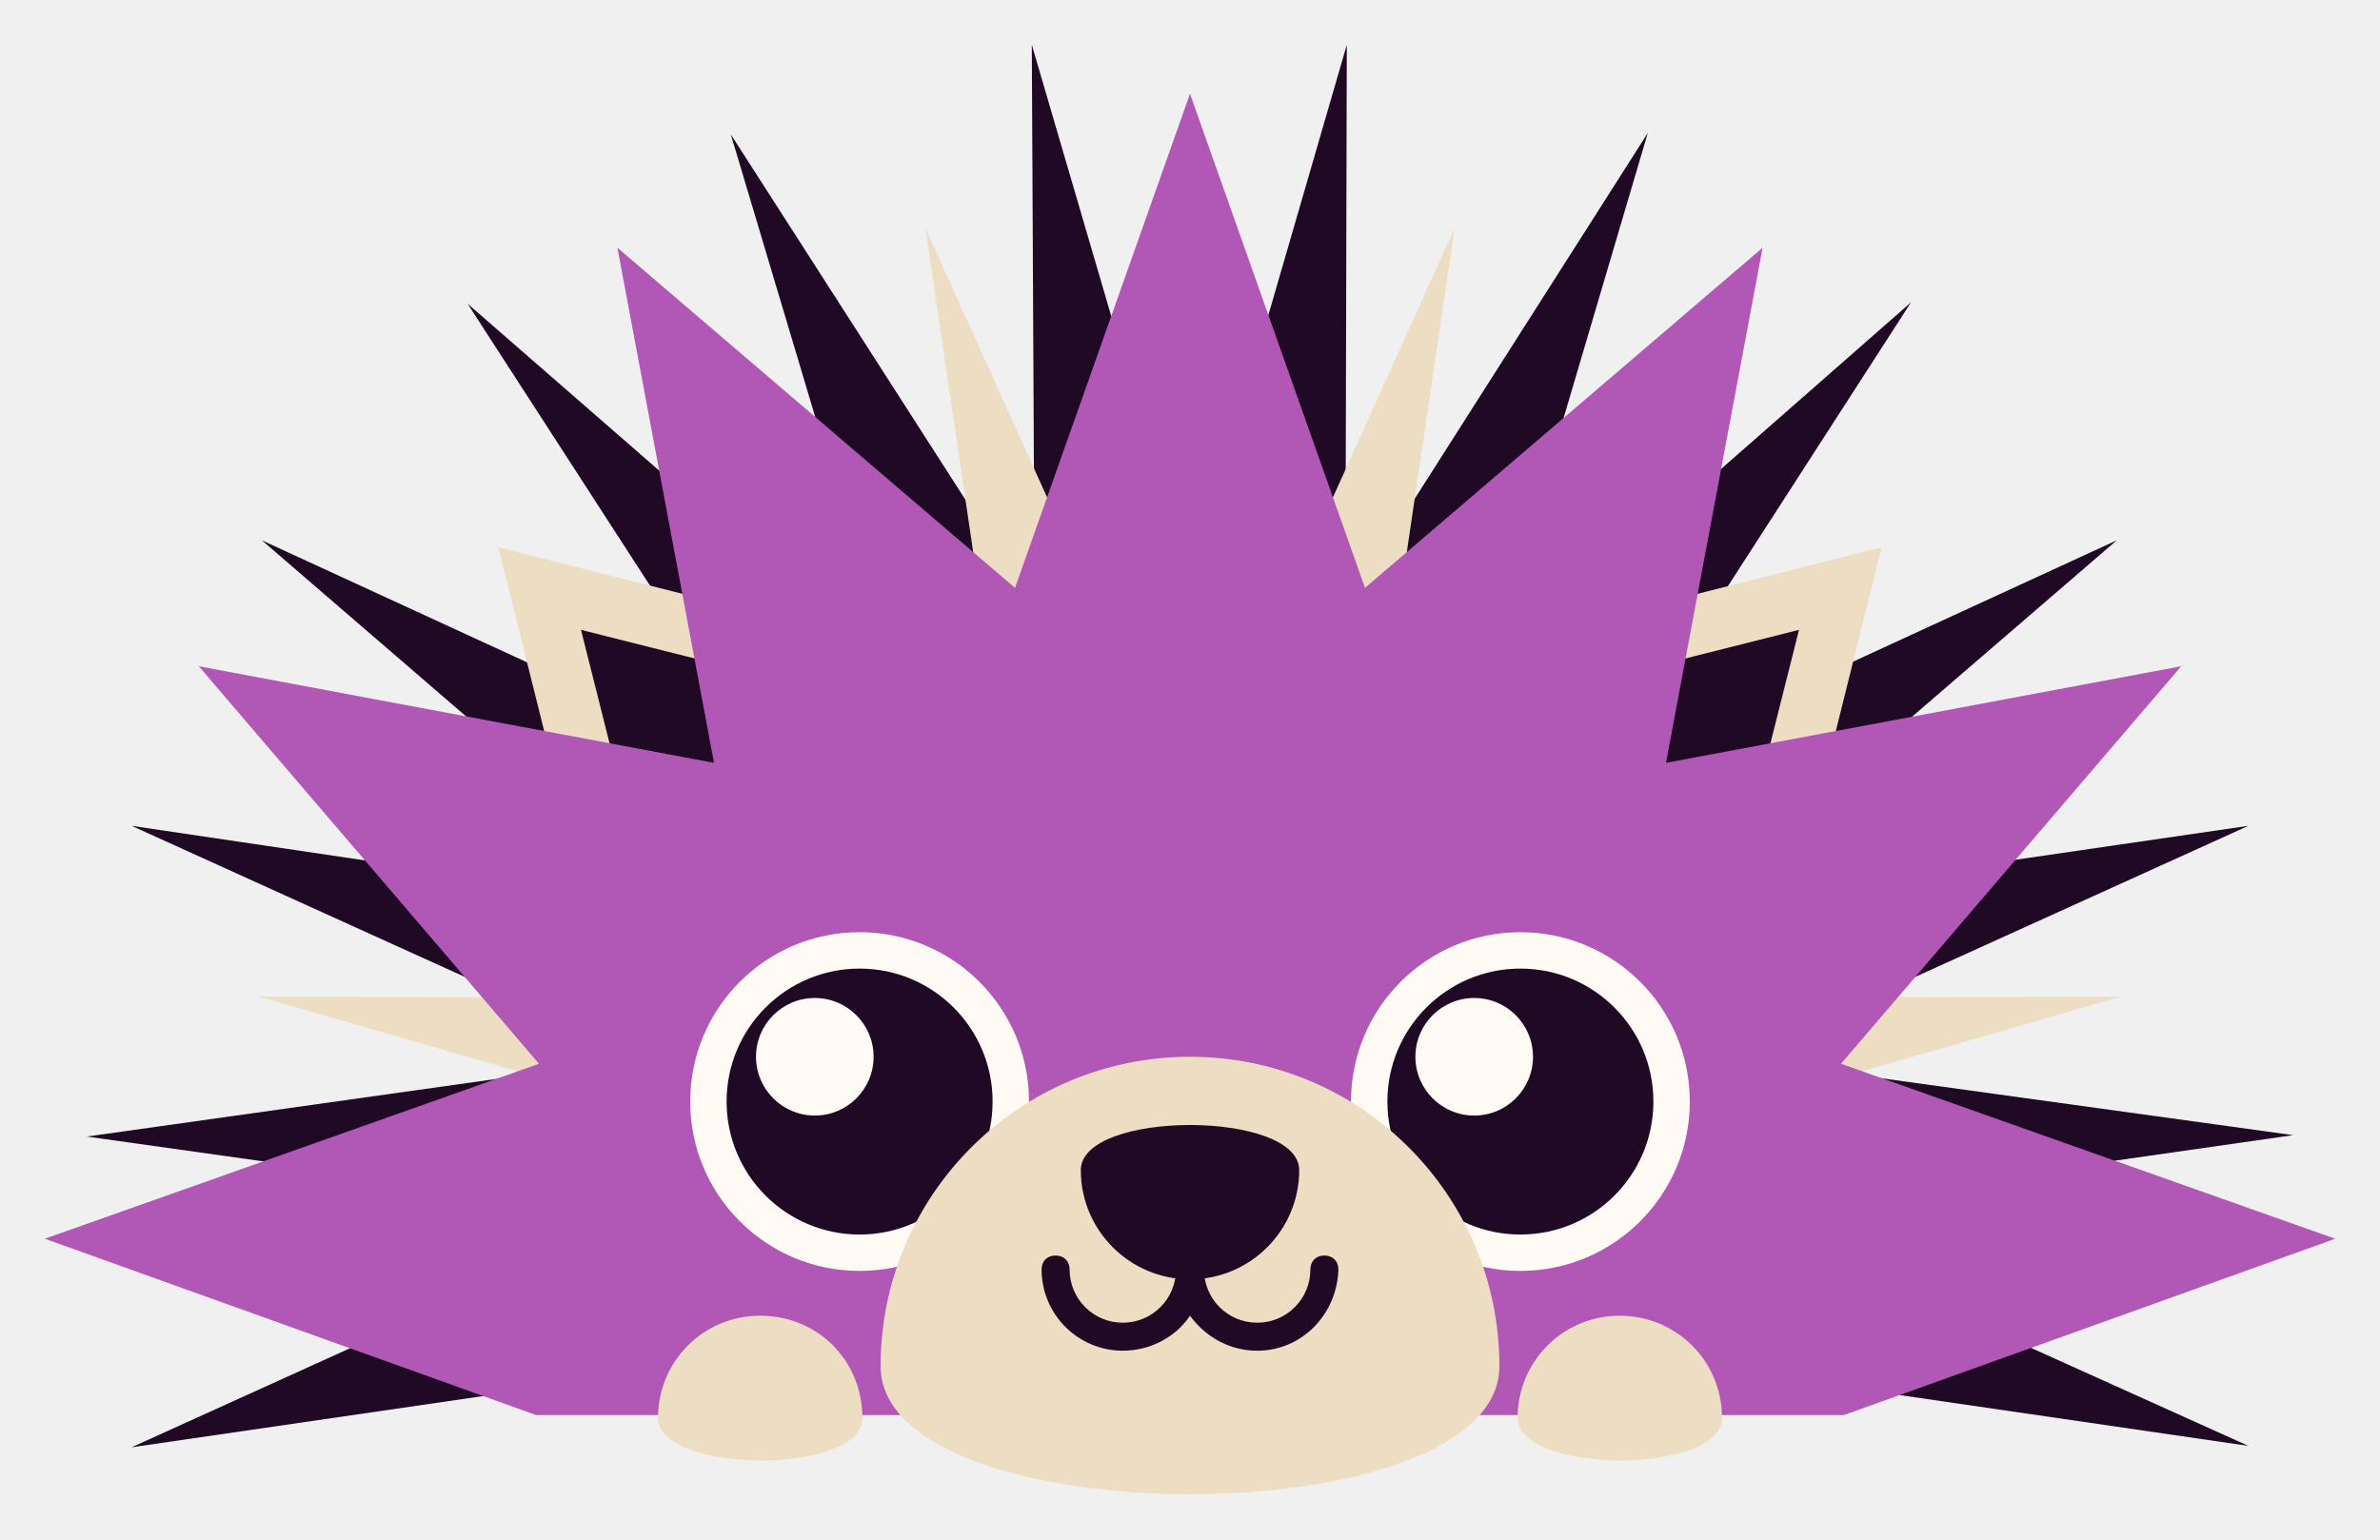
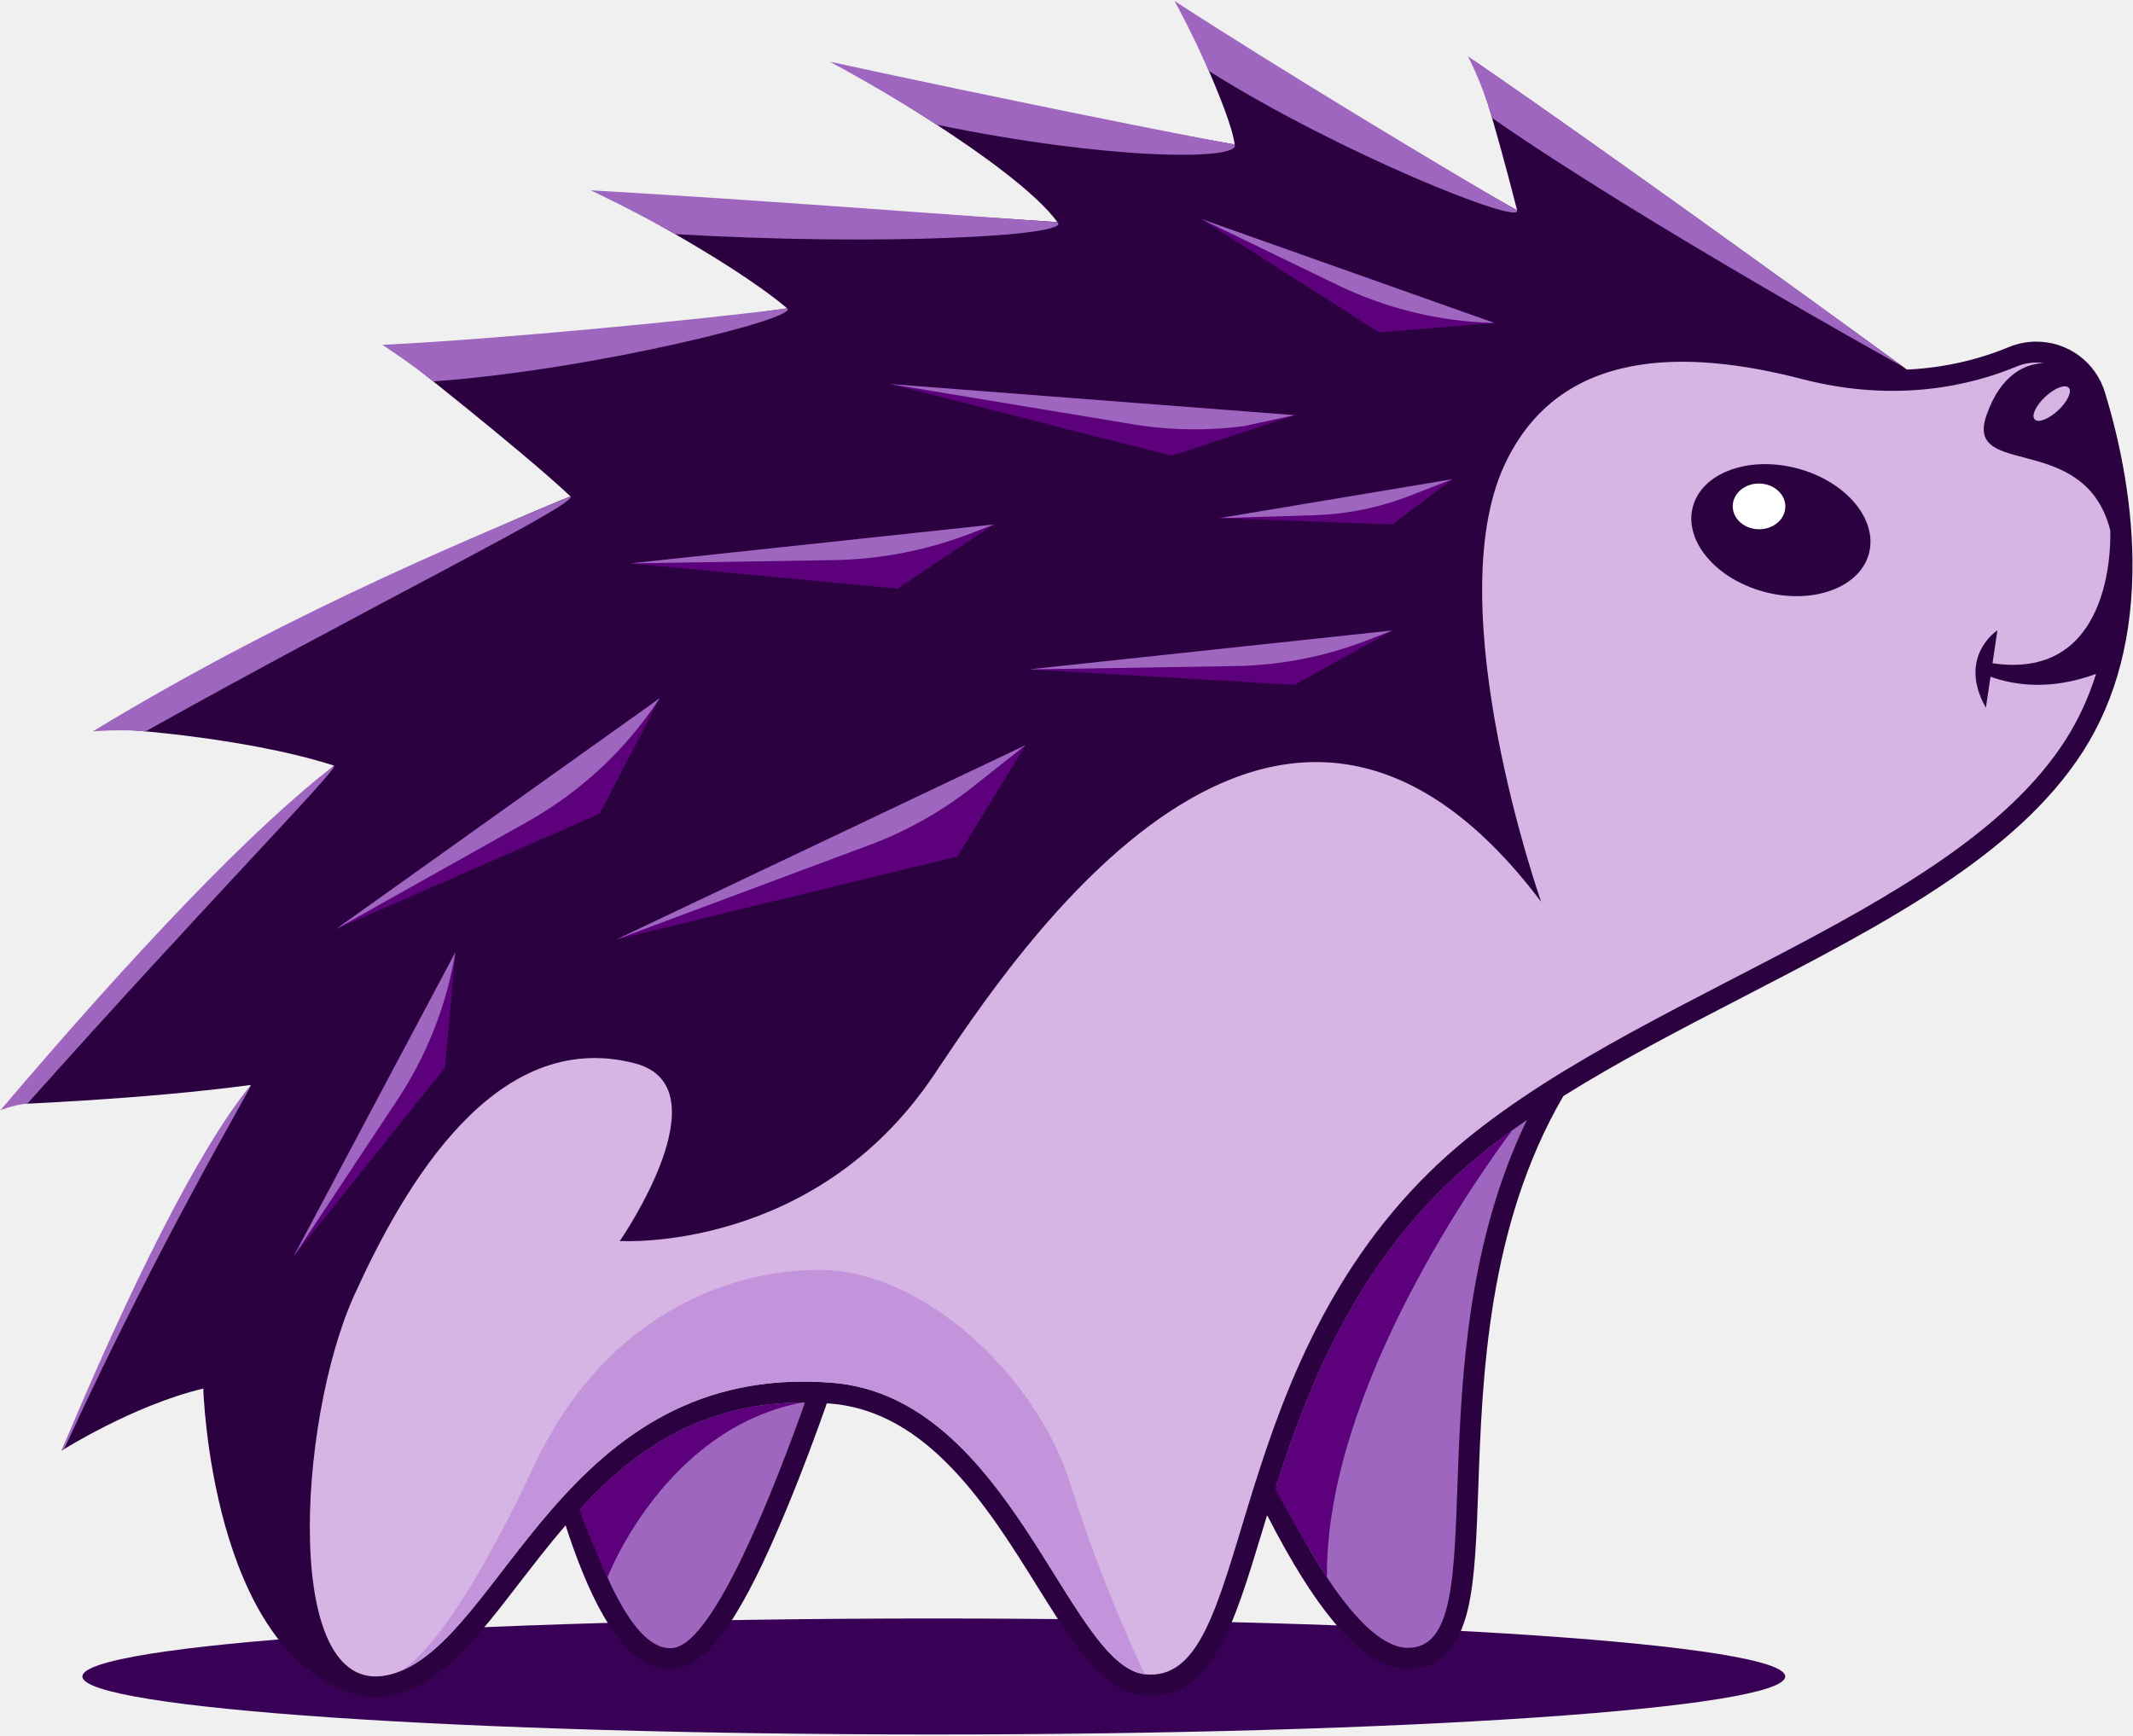
- <svg xmlns="http://www.w3.org/2000/svg" version="1.1" id="Layer_1" x="0px" y="0px" viewBox="0 0 170 110" enable-background="new 0 0 170 110" xml:space="preserve">
-   <g>
-     <g>
-       <polyline fill="#1F0924" points="49.2,97.6 9.4,103.4 46,86.8 6.2,81.2 46,75.6 9.4,59 49.2,64.9 18.7,38.6 55.2,55.4 33.4,21.7     63.7,48.1 52.2,9.6 73.9,43.4 73.7,3.2 85,41.8 96.2,3.2 96.1,43.4 117.7,9.5 106.3,48.1 136.5,21.6 114.7,55.4 151.2,38.6     120.8,64.8 160.6,59 124,75.6 163.8,81.1 124,86.8 160.6,103.3 120.8,97.5   " />
-       <polyline fill="#EDDDC2" points="52.8,90.2 18.5,90.3 51.4,80.7 18.5,71.2 52.8,71.3 23.9,52.8 56.8,62.6 63,55.4 48.7,24.2     71.1,50.2 66.1,16.3 80.2,47.5 85,13.5 89.8,47.5 103.9,16.3 98.9,50.2 121.3,24.2 107,55.4 113.2,62.6 146.1,52.8 117.2,71.3     151.5,71.2 118.6,80.7 151.5,90.3 117.2,90.2   " />
+ <svg xmlns="http://www.w3.org/2000/svg" width="816px" height="664px" viewBox="0 0 816 664" version="1.1">
+   <defs />
+   <g id="Poses-Dark" stroke="none" stroke-width="1" fill="none" fill-rule="evenodd">
+     <g id="Group" transform="translate(-535, 0)">
+       <g id="Percy_Poses_DarkBG-01-Default-Logo" transform="translate(535, 0)">
+         <g id="Percy_Poses_DarkBG-01">
+           <path d="M357.244,663.638 C177.358,663.638 31.534,653.704 31.534,641.45 C31.534,629.194 177.358,619.26 357.244,619.26 C537.13,619.26 682.956,629.194 682.956,641.45 C682.956,653.704 537.13,663.638 357.244,663.638" id="Fill-2" fill="#390156" fill-rule="nonzero" />
+           <path d="M805.28,150.172 C801.722,138.532 791.158,130.71 778.99,130.71 C775.366,130.71 771.82,131.422 768.448,132.826 C759.816,136.42 746.352,140.626 729.522,141.408 C695.506,116.664 613.022,56.89 564.084,23.354 C564.084,23.354 570.94,43.286 580.408,80.524 C580.408,80.524 503.026,36.832 451.508,3.262 C451.508,3.262 470.758,42.564 472.352,55.29 C472.352,55.29 411.082,44.716 321.492,25.312 C321.492,25.312 388.132,62.566 404.544,84.996 C404.544,84.996 324.38,79.566 229.964,74.168 C229.964,74.168 277.82,98.402 301.166,117.974 C301.166,117.974 215.58,130.568 150.382,133.756 C150.382,133.756 198.738,171.594 218.254,189.918 C218.254,189.918 136.846,222.096 39.626,278.606 C39.626,278.606 90.856,281.146 127.792,292.934 C127.792,292.934 83.242,332.304 3.642,422.576 C3.642,422.576 54.758,420.692 96,415.11 C96,415.11 63.704,465.154 23.546,555.052 C23.546,555.052 51.092,537.604 77.768,531.286 C77.768,531.286 80.63,632.196 136.114,648.362 L136.16,648.292 C138.878,649.148 141.472,649.45 143.724,649.45 C146.434,649.45 149.266,649.034 152.144,648.212 C169.752,643.202 183.078,625.922 198.508,605.916 C204.198,598.54 210.064,590.942 216.376,583.602 C218.13,589.084 220.406,595.626 223.136,602.23 C233.256,626.714 244.098,638.616 256.28,638.616 C257.208,638.616 258.148,638.542 259.07,638.398 C274.62,635.956 289.036,605.972 301.086,576.964 C307.23,562.18 312.634,547.416 316.31,536.956 C316.744,536.984 317.172,536.998 317.606,537.032 C355.034,539.954 378.112,576.976 396.656,606.724 C410.632,629.146 421.672,646.856 437.082,648.552 C438.164,648.672 439.244,648.732 440.294,648.732 C463.848,648.732 472.126,621.382 482.608,586.758 C483.304,584.454 484.018,582.096 484.75,579.696 C486.878,583.874 489.194,588.242 491.662,592.632 C508.886,623.264 524.134,638.264 538.278,638.492 L538.678,638.496 C550.41,638.496 558.146,630.654 561.676,615.192 C564.314,603.642 564.876,587.772 565.528,569.394 C567.03,527.004 569.098,469.124 598.076,419.38 C619.502,405.958 643.138,393.732 666.336,381.736 C720.34,353.808 771.352,327.43 796.94,287.408 C809.738,267.392 816.082,242.832 815.794,214.406 C815.538,188.91 809.936,165.402 805.28,150.172" id="Fill-3" fill="#2B023F" fill-rule="nonzero" />
+           <path d="M307.378,536.626 C268.572,536.626 243.026,554.674 222.592,576.64 C227.99,594.548 241.554,633.05 257.828,630.494 C273.688,628.002 297.182,566.998 307.944,536.636 C307.758,536.634 307.564,536.626 307.378,536.626" id="Fill-4" fill="#9E66BF" fill-rule="nonzero" />
+           <path d="M552.73,453.914 C516.582,489.274 499.632,532.726 488.196,568.63 C500.076,593.202 520.862,630.21 538.406,630.494 C573.72,631.062 539.31,521.07 584.152,428.516 C572.616,436.468 561.974,444.874 552.73,453.914" id="Fill-5" fill="#9E66BF" fill-rule="nonzero" />
+           <path d="M782.458,151.786 C778.862,155.13 777.04,159.018 778.388,160.466 C779.736,161.916 783.744,160.378 787.338,157.034 C790.934,153.69 792.754,149.804 791.408,148.354 C790.06,146.906 786.052,148.442 782.458,151.786 Z M687.542,179.212 C668.932,174.296 651.052,180.89 647.602,193.942 C644.154,206.996 656.444,221.562 675.052,226.478 C693.662,231.396 711.542,224.8 714.992,211.748 C718.44,198.696 706.15,184.128 687.542,179.212 Z M801.864,257.848 C799.124,266.584 795.324,275.084 790.2,283.098 C745.868,352.438 613.942,382.85 547.136,448.196 C465.174,528.368 479.678,645.196 437.958,640.602 C408.596,637.368 386.57,534.39 318.228,529.054 C215.06,521.002 192.412,628.434 149.954,640.52 C107.496,652.606 113.652,543.664 135.582,495.43 C154.946,452.834 189.684,393.12 242.78,406.822 C277.914,415.888 237.112,474.822 237.112,474.822 C237.112,474.822 311.416,479.638 357.244,411.356 C387.68,366.006 488.514,210.874 589.584,345.064 C589.584,345.064 549.988,232.44 575.674,177.656 C596.752,132.702 645.26,133.598 689.406,145.032 C725.6,154.406 754.28,147.39 771.522,140.212 C774.89,138.81 778.406,138.434 781.748,138.916 C775.382,139.22 765.594,142.602 759.932,158.948 C751.478,183.352 797.456,164.594 807.292,202.846 C807.292,202.846 810.318,260.908 762.254,253.776 L764.13,241.184 C764.13,241.184 748.656,251.138 759.716,270.81 L761.488,258.92 C771.17,262.396 784.858,264.088 801.864,257.848 Z M807.294,202.846 L807.292,202.846 L807.292,202.844 L807.294,202.846 L807.294,202.846 Z" id="Fill-6" fill="#D6B5E5" fill-rule="nonzero" />
+           <path d="M552.73,453.914 C516.272,489.576 499.344,533.466 487.906,569.546 C494.306,582.61 507.638,603.526 507.638,603.526 C506.94,531.122 567.542,447.082 578.438,432.562 C569.1,439.312 560.424,446.388 552.73,453.914" id="Fill-7" fill="#5C007B" fill-rule="nonzero" />
+           <path d="M221.678,577.626 C225.236,588.062 232.398,603.526 232.398,603.526 C232.398,603.526 254.084,546.774 306.78,536.636 C267.736,536.828 242.158,555.332 221.678,577.626" id="Fill-8" fill="#5C007B" fill-rule="nonzero" />
+           <path d="M149.954,640.52 C192.412,628.434 215.06,521.002 318.228,529.054 C386.57,534.39 408.596,637.368 437.958,640.602 C437.958,640.602 422.132,608.276 409.382,567.474 C396.632,526.674 353.184,485.874 313.708,485.874 C274.23,485.874 229.498,507.126 204.53,560.384 C166.92,640.602 149.954,640.52 149.954,640.52" id="Fill-9" fill="#C393DB" fill-rule="nonzero" />
+           <path d="M301.166,117.974 C272.048,121.864 192.212,129.706 146.286,131.952 C146.286,131.952 156.736,138.73 165.752,145.928 C226.978,141.538 306.454,121.582 301.166,117.974 Z M218.252,189.918 C191.002,201.518 114.408,231.81 35.51,279.834 C35.51,279.834 45.932,278.92 55.694,279.834 C143.144,230.936 221.444,192.706 218.252,189.918 Z M404.544,84.996 C374.898,83.052 291.698,76.566 225.898,72.802 C225.898,72.802 242.724,80.632 258.274,89.572 C337.308,94.25 410.892,90.24 404.544,84.996 Z M127.792,292.934 C96.752,316.796 51.93,363.852 0.196,424.748 C0.196,424.748 6.138,422.484 10.462,422.282 C82.388,341.762 130.126,293.584 127.792,292.934 Z M728.114,140.362 C728.114,140.362 624.33,64.564 561.542,21.536 C561.542,21.536 566.658,30.844 570.814,45.152 C629.346,85.784 728.114,140.362 728.114,140.362 Z M96,415.11 C75.958,439.398 49.112,493.78 23.546,555.052 C23.546,555.052 23.9,554.83 24.534,554.442 C61.682,473.412 97.018,414.976 96,415.11 Z M580.408,80.524 C557.542,67.438 489.324,26.42 449.334,0.362 C449.334,0.362 457.09,14.664 462.492,27.17 C512.546,58.684 581.998,86.356 580.408,80.524 Z M358.326,47.698 C339.03,35.122 317.446,23.604 317.446,23.604 C385.77,38.4 451.584,51.536 472.352,55.29 C474.704,61.458 424.382,61.38 358.326,47.698 L358.326,47.698 Z" id="Fill-10" fill="#9E66BF" fill-rule="nonzero" />
+           <polyline id="Fill-11" fill="#5C007B" fill-rule="nonzero" points="459.564 83.816 527.58 127.174 571.704 123.57 459.564 83.816" />
+           <path d="M571.704,123.57 L459.564,83.816 L511.646,109.03 C530.304,118.064 550.674,123.018 571.398,123.562 L571.704,123.57" id="Fill-12" fill="#9E66BF" fill-rule="nonzero" />
+           <polyline id="Fill-13" fill="#5C007B" fill-rule="nonzero" points="340.566 146.956 448.292 174.37 495.268 158.858 340.566 146.956" />
+           <path d="M495.268,158.858 L340.566,146.956 L435.658,162.71 C448.89,164.666 462.33,164.794 475.596,163.088 L495.268,158.858" id="Fill-14" fill="#9E66BF" fill-rule="nonzero" />
+           <polyline id="Fill-15" fill="#5C007B" fill-rule="nonzero" points="555.632 183.352 532.644 200.676 466.666 198.232 555.632 183.352" />
+           <path d="M555.632,183.352 L466.666,198.232 L502.87,197.124 C515.34,196.742 527.656,194.234 539.284,189.71 L555.632,183.352" id="Fill-16" fill="#9E66BF" fill-rule="nonzero" />
+           <polyline id="Fill-17" fill="#5C007B" fill-rule="nonzero" points="380.202 200.676 343.356 225.23 241.24 215.556 380.202 200.676" />
+           <path d="M380.202,200.676 L241.24,215.556 L318.812,214.312 C336.982,214.02 354.952,210.498 371.886,203.91 L380.202,200.676" id="Fill-18" fill="#9E66BF" fill-rule="nonzero" />
+           <polyline id="Fill-19" fill="#5C007B" fill-rule="nonzero" points="532.644 241.236 495.268 262.034 393.682 256.118 532.644 241.236" />
+           <path d="M532.644,241.236 L393.682,256.118 L472.558,254.852 C489.866,254.574 506.984,251.218 523.116,244.944 L532.644,241.236" id="Fill-20" fill="#9E66BF" fill-rule="nonzero" />
+           <polyline id="Fill-21" fill="#5C007B" fill-rule="nonzero" points="392.32 285.122 366.268 327.704 235.888 359.424 392.32 285.122" />
+           <path d="M235.888,359.424 L392.32,285.122 L372.202,301.034 C360.278,310.464 346.954,317.972 332.71,323.288 L235.888,359.424" id="Fill-22" fill="#9E66BF" fill-rule="nonzero" />
+           <polyline id="Fill-23" fill="#5C007B" fill-rule="nonzero" points="128.488 355.528 229.426 311.338 252.388 267.148 128.488 355.528" />
+           <path d="M128.488,355.528 L252.388,267.148 L252.044,267.666 C239.234,287.04 221.984,303.076 201.726,314.44 L128.488,355.528" id="Fill-24" fill="#9E66BF" fill-rule="nonzero" />
+           <polyline id="Fill-25" fill="#5C007B" fill-rule="nonzero" points="174.218 364.328 170.234 408.536 112.28 480.824 174.218 364.328" />
+           <path d="M112.28,480.824 L174.218,364.328 C170.854,384.59 163.25,403.914 151.902,421.036 L112.28,480.824" id="Fill-26" fill="#9E66BF" fill-rule="nonzero" />
+           <path d="M682.996,193.934 C682.91,198.764 678.336,202.602 672.78,202.502 C667.224,202.406 662.788,198.408 662.874,193.578 C662.96,188.746 667.534,184.908 673.09,185.006 C678.646,185.106 683.082,189.102 682.996,193.934" id="Fill-27" fill="#FFFFFF" fill-rule="nonzero" />
+         </g>
+       </g>
    </g>
-     <polygon fill="#EDDDC2" points="108.3,45.7 134.4,39.1 127.9,65.2  " />
-     <polygon fill="#1F0924" points="114.2,48.6 128.5,45 124.9,59.3 114.2,59.3  " />
-     <polygon fill="#EDDDC2" points="61.7,45.7 35.6,39.1 42.1,65.2  " />
-     <polygon fill="#1F0924" points="55.8,48.6 41.5,45 45.1,59.3 55.8,59.3  " />
-     <polyline fill="#B157B5" points="38.3,101.1 131.7,101.1 166.8,88.5 131.5,76 155.8,47.6 119,54.5 125.9,17.7 97.5,42 85,6.7    72.5,42 44.1,17.7 51,54.5 14.2,47.6 38.5,76 3.2,88.5  " />
-     <circle fill="#FFFAF3" cx="61.4" cy="78.7" r="12.1" />
-     <circle fill="#1F0924" cx="61.4" cy="78.7" r="9.5" />
-     <circle fill="#FFFAF3" cx="58.2" cy="75.5" r="4.2" />
-     <circle fill="#FFFAF3" cx="108.6" cy="78.7" r="12.1" />
-     <circle fill="#1F0924" cx="108.6" cy="78.7" r="9.5" />
-     <circle fill="#FFFAF3" cx="105.3" cy="75.5" r="4.2" />
-     <path fill="#EDDDC2" d="M62.9,97.6c0-12.2,9.9-22.1,22.1-22.1s22.1,9.9,22.1,22.1S62.9,109.8,62.9,97.6z" />
-     <path fill="#1F0924" d="M89.8,96.5c-2,0-3.7-1-4.8-2.5c-1,1.5-2.8,2.5-4.8,2.5c-3.2,0-5.8-2.6-5.8-5.8c0-0.6,0.4-1,1-1s1,0.4,1,1   c0,2.1,1.7,3.8,3.8,3.8s3.8-1.7,3.8-3.8h2c0,2.1,1.7,3.8,3.8,3.8s3.8-1.7,3.8-3.8c0-0.6,0.4-1,1-1s1,0.4,1,1   C95.5,93.9,93,96.5,89.8,96.5z" />
-     <path fill="#1F0924" d="M92.8,83.6c0,4.3-3.5,7.8-7.8,7.8s-7.8-3.5-7.8-7.8C77.2,79.3,92.8,79.3,92.8,83.6z" />
-     <path fill="#EDDDC2" d="M47,101.3c0-4,3.2-7.3,7.3-7.3s7.3,3.2,7.3,7.3S47,105.3,47,101.3z" />
-     <path fill="#EDDDC2" d="M108.4,101.3c0-4,3.2-7.3,7.3-7.3c4,0,7.3,3.2,7.3,7.3S108.4,105.3,108.4,101.3z" />
  </g>
</svg>
